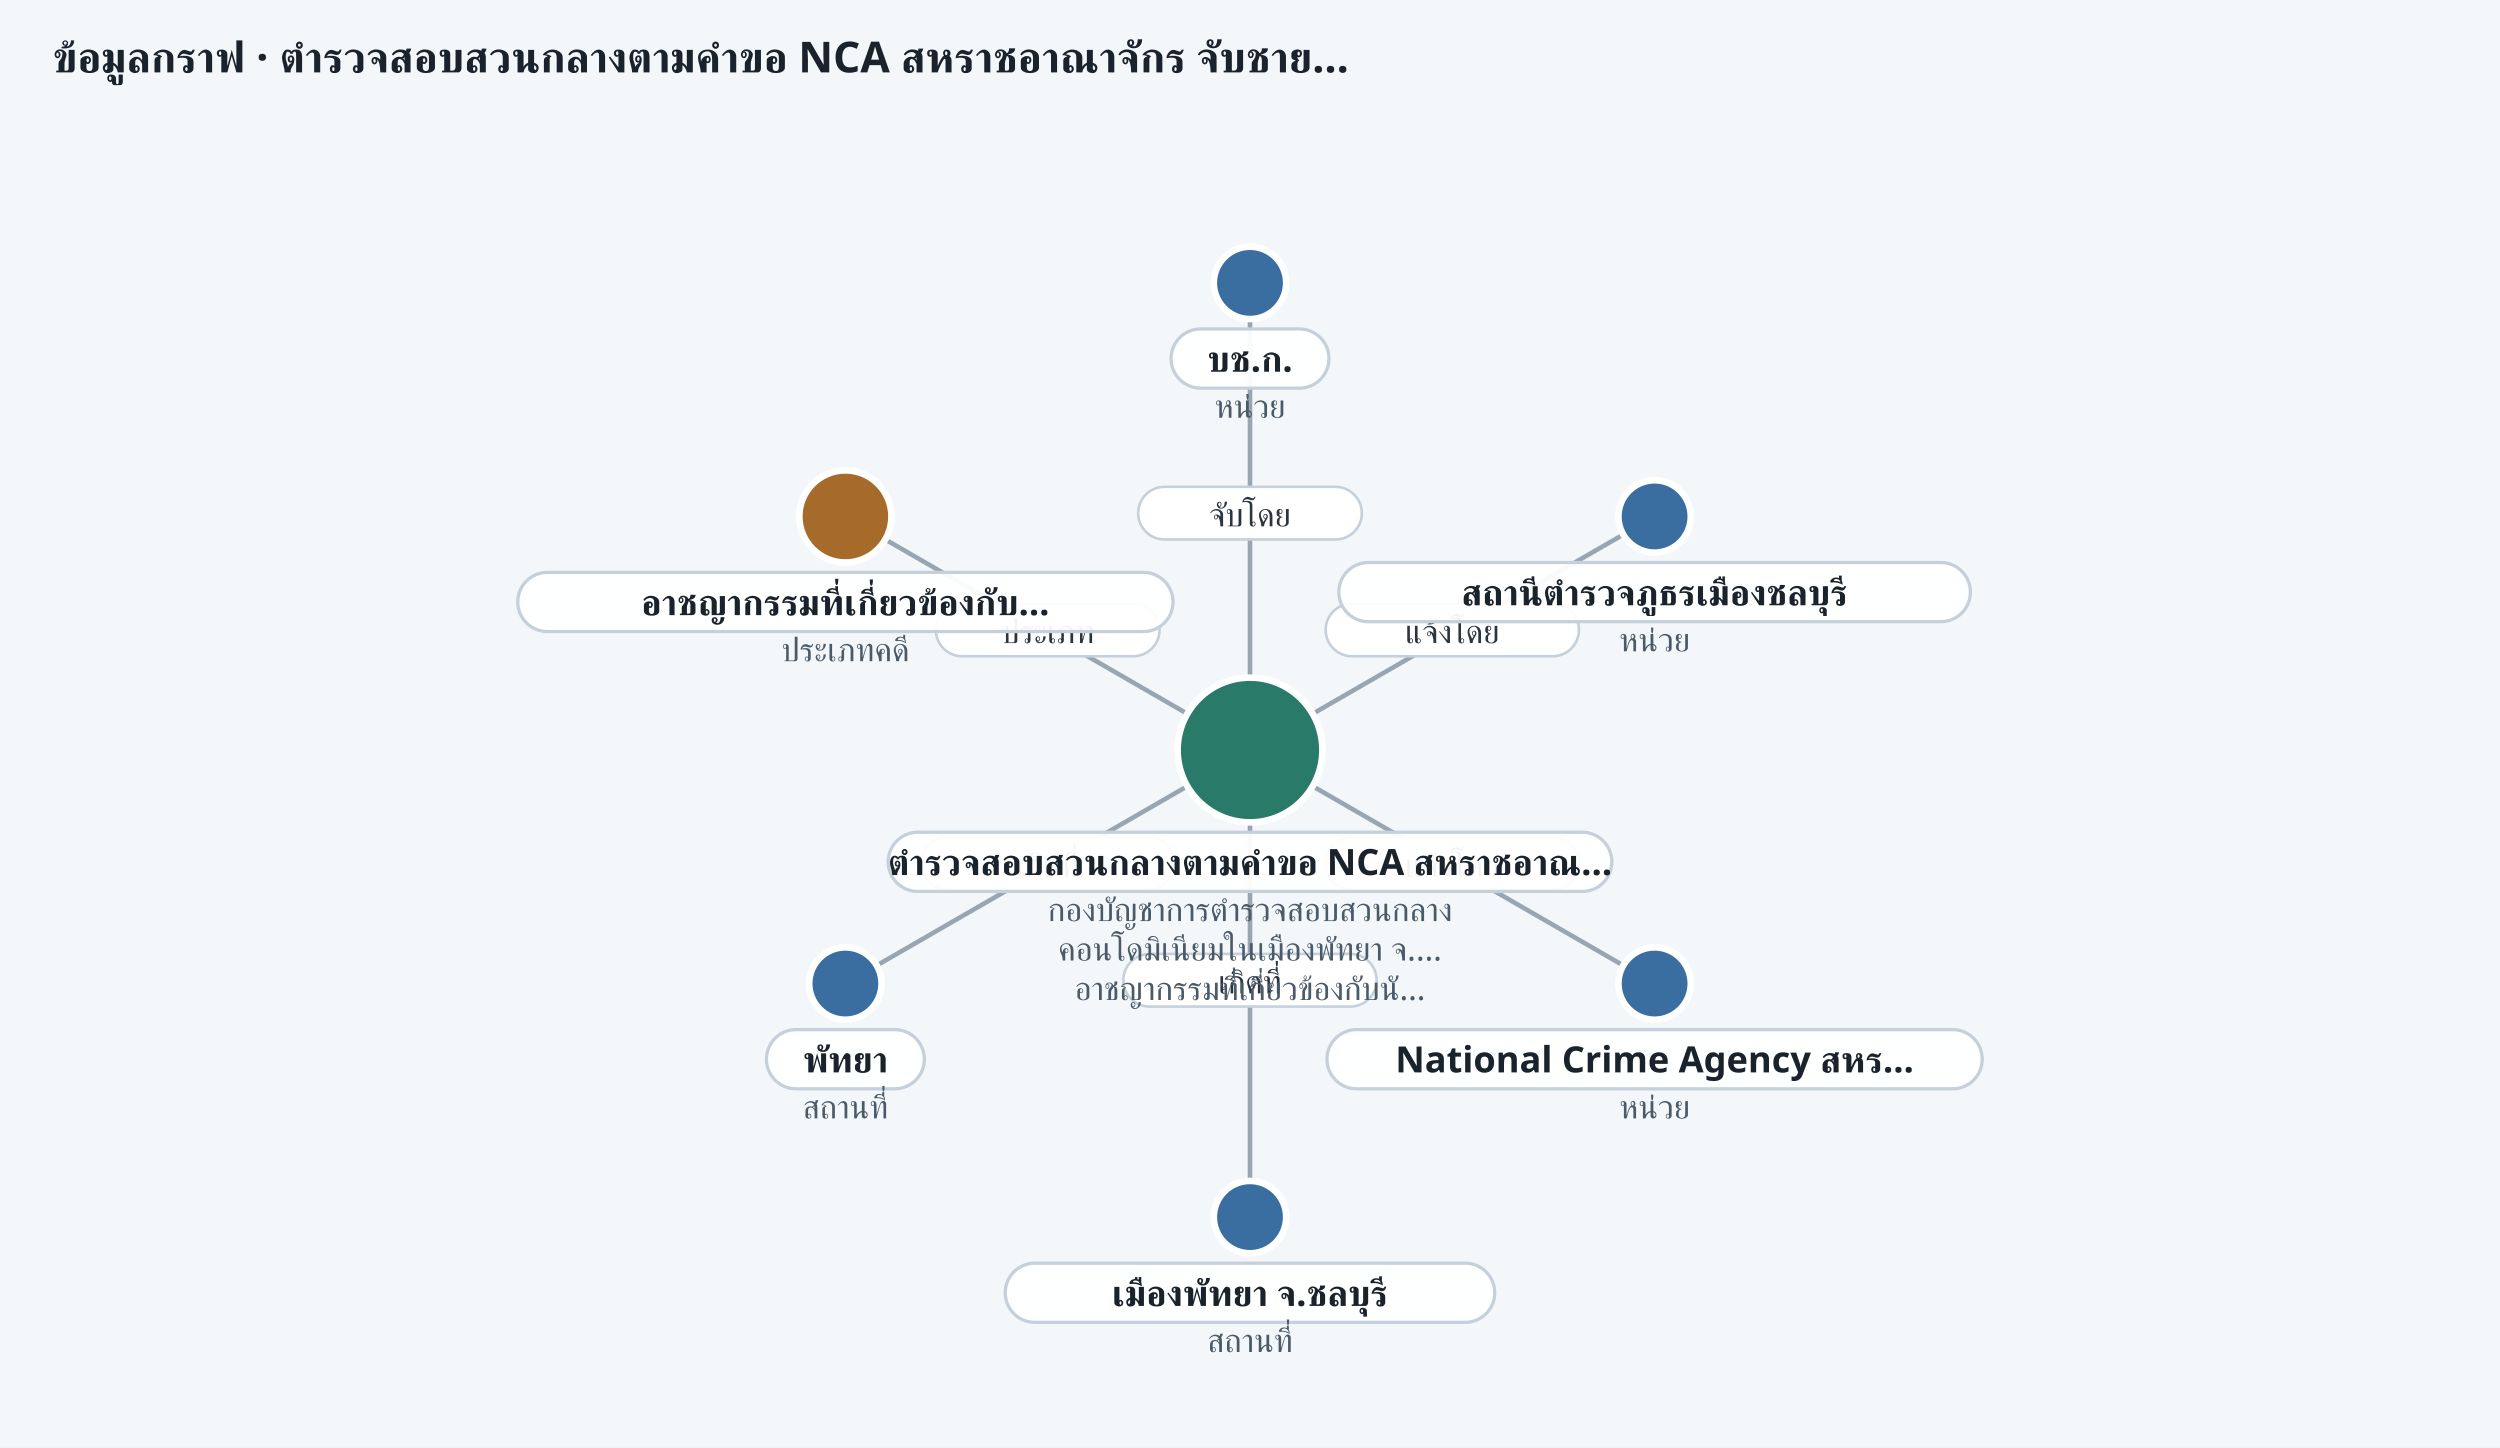
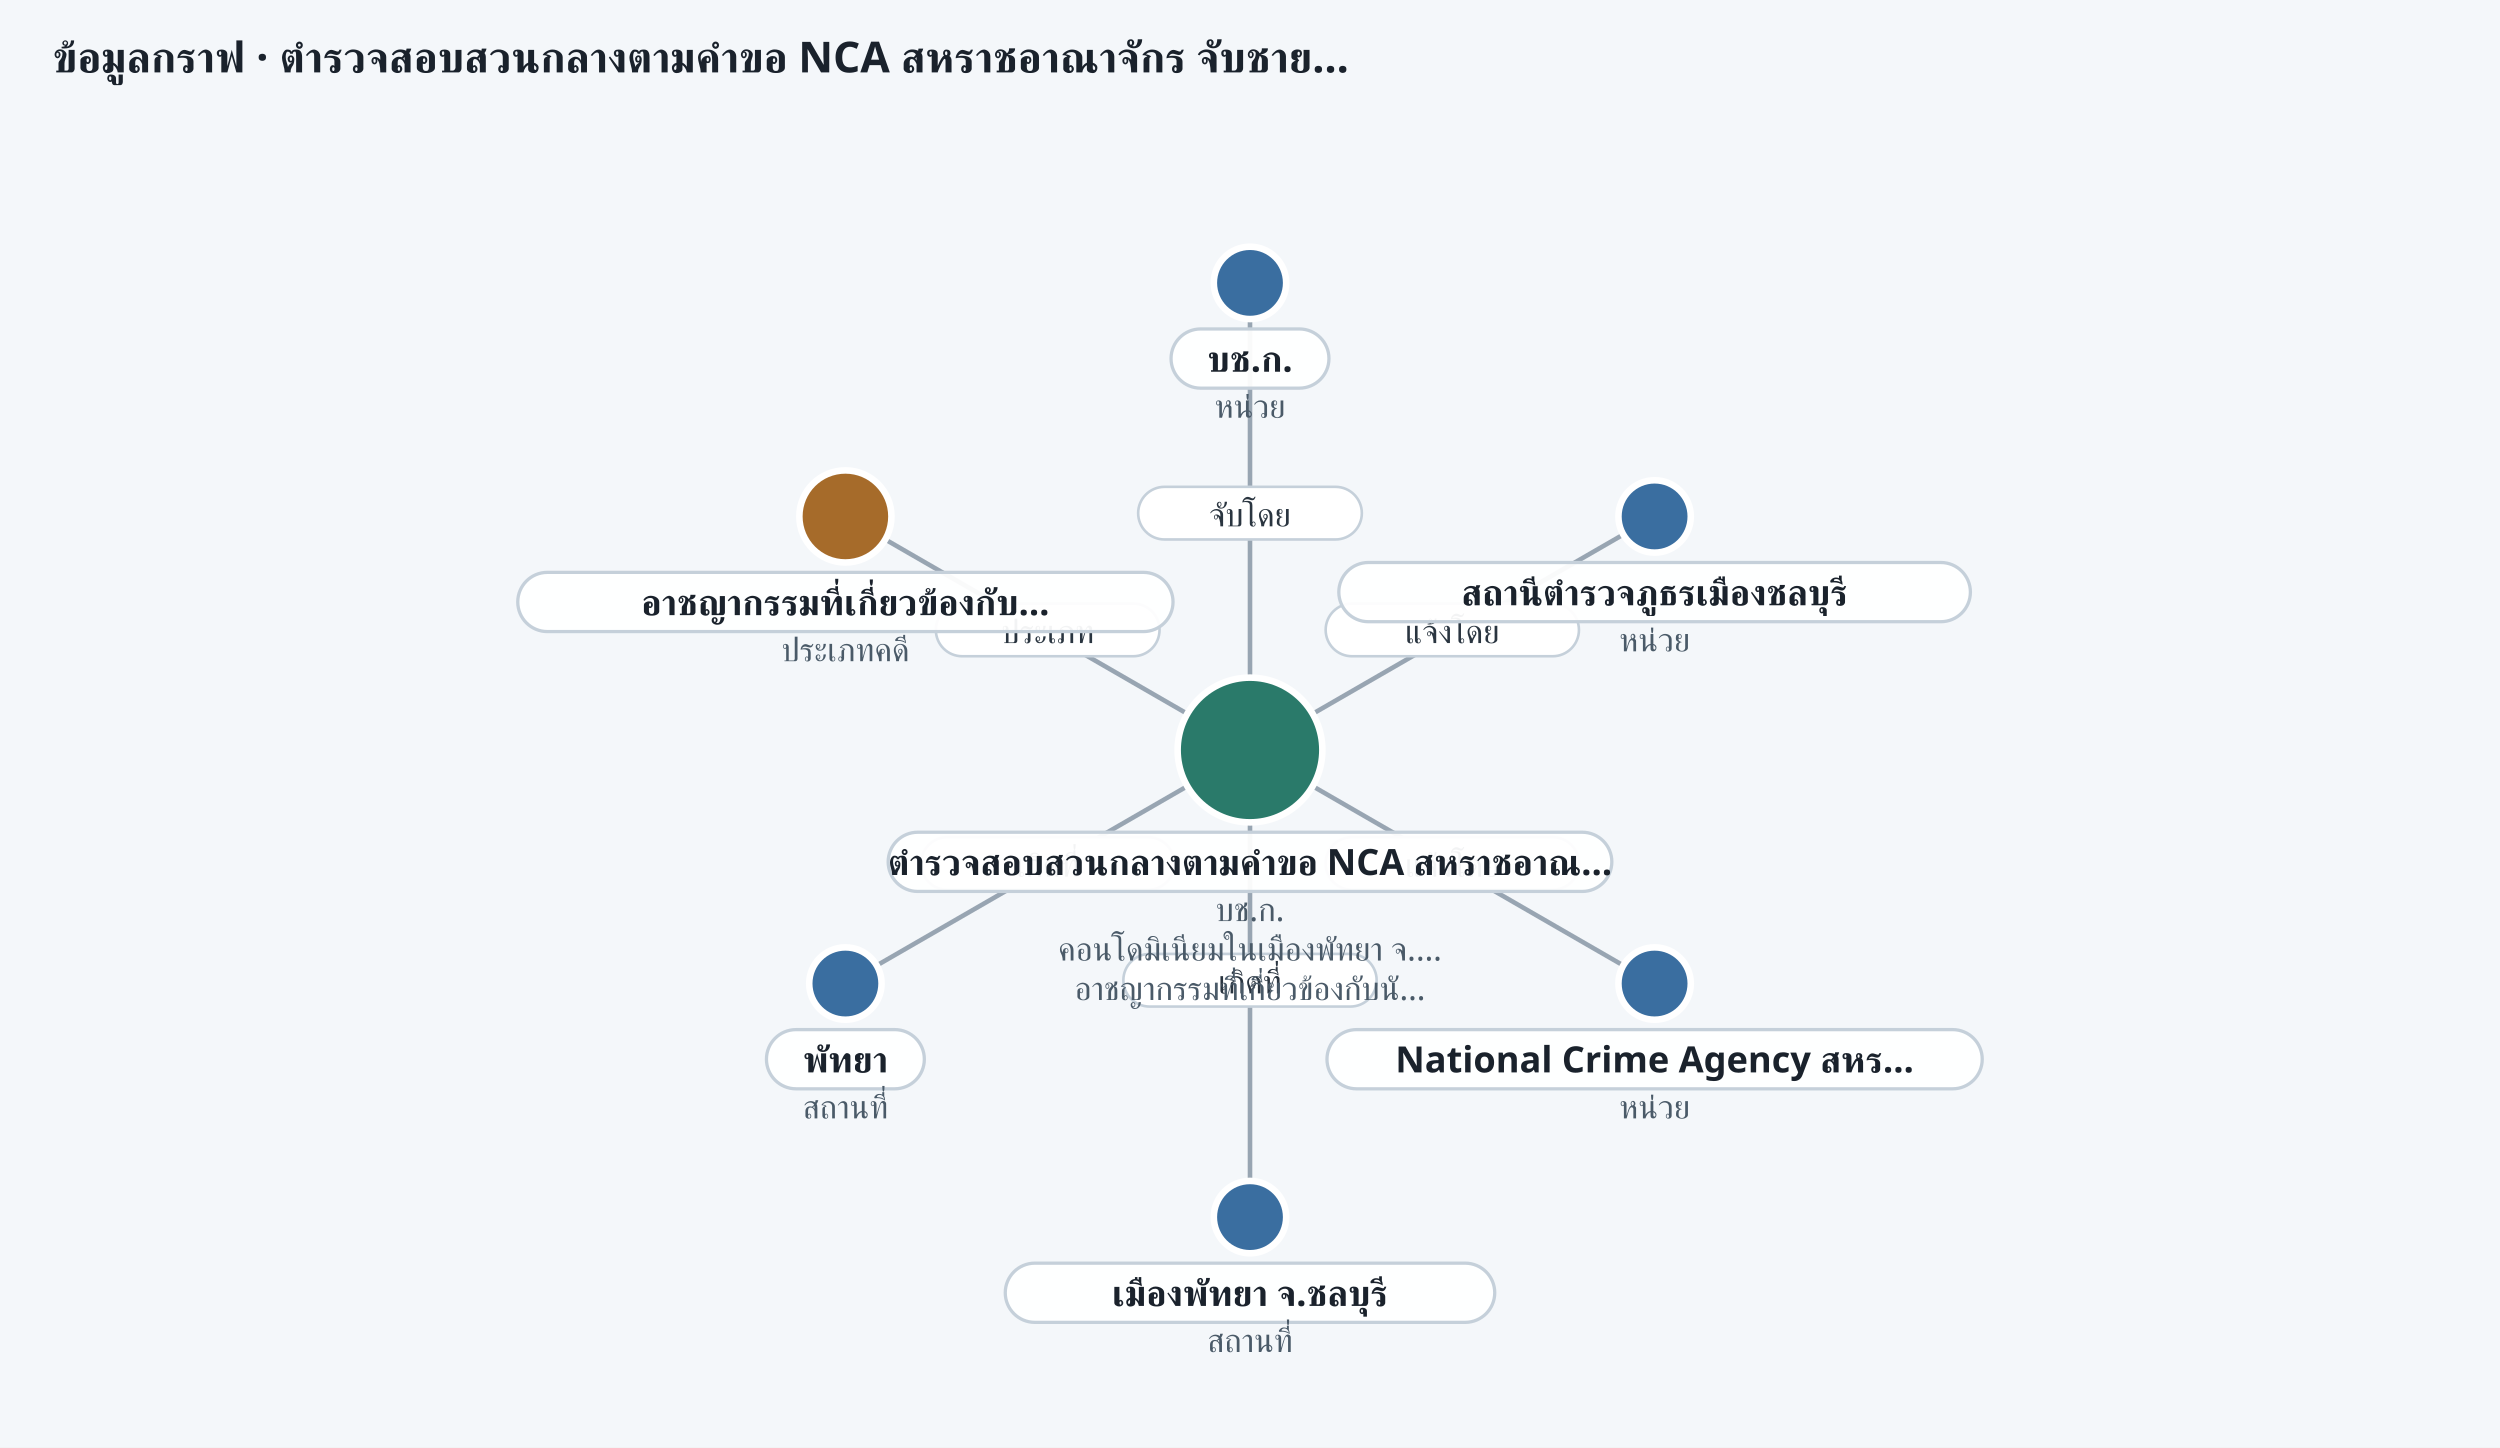
<svg xmlns="http://www.w3.org/2000/svg" width="760" height="440" viewBox="0 0 760 440" role="img" aria-label="ego graph 20261114-tourist-02">
  <rect width="100%" height="100%" fill="#f4f7fa" />
  <text x="16" y="22" font-size="13" font-weight="700" fill="#1a222c" font-family="Sarabun, Anuphan, sans-serif">ข้อมูลกราฟ · ตำรวจสอบสวนกลางตามคำขอ NCA สหราชอาณาจักร จับชาย…</text>
  <line x1="380.0" y1="228.0" x2="380.0" y2="86.0" stroke="#7a8a9a" stroke-width="1.4" opacity="0.75" />
  <rect x="346.0" y="148.0" width="68.0" height="16" rx="8" fill="#fff" stroke="#c5d0da" stroke-width="0.8" />
  <text x="380.0" y="160.0" text-anchor="middle" font-size="10" fill="#2a3540" font-family="Sarabun, Anuphan, sans-serif">จับโดย</text>
  <line x1="380.0" y1="228.0" x2="503.0" y2="157.0" stroke="#7a8a9a" stroke-width="1.4" opacity="0.75" />
  <rect x="403.0" y="183.5" width="77.0" height="16" rx="8" fill="#fff" stroke="#c5d0da" stroke-width="0.8" />
  <text x="441.5" y="195.5" text-anchor="middle" font-size="10" fill="#2a3540" font-family="Sarabun, Anuphan, sans-serif">แจ้งโดย</text>
  <line x1="380.0" y1="228.0" x2="503.0" y2="299.0" stroke="#7a8a9a" stroke-width="1.4" opacity="0.75" />
  <rect x="403.0" y="254.5" width="77.0" height="16" rx="8" fill="#fff" stroke="#c5d0da" stroke-width="0.8" />
  <text x="441.5" y="266.5" text-anchor="middle" font-size="10" fill="#2a3540" font-family="Sarabun, Anuphan, sans-serif">แจ้งโดย</text>
  <line x1="380.0" y1="228.0" x2="380.0" y2="370.0" stroke="#7a8a9a" stroke-width="1.4" opacity="0.75" />
  <rect x="341.5" y="290.0" width="77.0" height="16" rx="8" fill="#fff" stroke="#c5d0da" stroke-width="0.8" />
  <text x="380.0" y="302.0" text-anchor="middle" font-size="10" fill="#2a3540" font-family="Sarabun, Anuphan, sans-serif">เกิดที่</text>
  <line x1="380.0" y1="228.0" x2="257.0" y2="299.0" stroke="#7a8a9a" stroke-width="1.4" opacity="0.75" />
  <rect x="280.0" y="254.5" width="77.0" height="16" rx="8" fill="#fff" stroke="#c5d0da" stroke-width="0.8" />
  <text x="318.5" y="266.5" text-anchor="middle" font-size="10" fill="#2a3540" font-family="Sarabun, Anuphan, sans-serif">เกิดที่</text>
  <line x1="380.0" y1="228.0" x2="257.0" y2="157.0" stroke="#7a8a9a" stroke-width="1.4" opacity="0.75" />
  <rect x="284.5" y="183.5" width="68.0" height="16" rx="8" fill="#fff" stroke="#c5d0da" stroke-width="0.8" />
  <text x="318.5" y="195.5" text-anchor="middle" font-size="10" fill="#2a3540" font-family="Sarabun, Anuphan, sans-serif">ประเภท</text>
  <circle cx="380.0" cy="228.0" r="22" fill="#2a7a6a" stroke="#fff" stroke-width="2" />
  <rect x="270.0" y="253.0" width="220.0" height="18" rx="9" fill="rgba(255,255,255,0.94)" stroke="#c5d0da" />
  <text x="380.0" y="266.0" text-anchor="middle" font-size="11" font-weight="600" fill="#1a222c" font-family="Sarabun, Anuphan, sans-serif">ตำรวจสอบสวนกลางตามคำขอ NCA สหราชอาณ…</text>
-   <text x="380.0" y="280.0" text-anchor="middle" font-size="10" fill="#4a5a68" font-family="Sarabun, Anuphan, sans-serif">กองบัญชาการตำรวจสอบสวนกลาง</text>
+   <text x="380.0" y="280.0" text-anchor="middle" font-size="10" fill="#4a5a68" font-family="Sarabun, Anuphan, sans-serif">บช.ก.</text>
  <text x="380.0" y="292.0" text-anchor="middle" font-size="10" fill="#4a5a68" font-family="Sarabun, Anuphan, sans-serif">คอนโดมิเนียมในเมืองพัทยา จ.…</text>
  <text x="380.0" y="304.0" text-anchor="middle" font-size="10" fill="#4a5a68" font-family="Sarabun, Anuphan, sans-serif">อาชญากรรมที่เกี่ยวข้องกับนั…</text>
  <circle cx="380.0" cy="86.0" r="11" fill="#3a6ea0" stroke="#fff" stroke-width="2" />
  <rect x="356.0" y="100.0" width="48.0" height="18" rx="9" fill="rgba(255,255,255,0.94)" stroke="#c5d0da" />
  <text x="380.0" y="113.0" text-anchor="middle" font-size="11" font-weight="600" fill="#1a222c" font-family="Sarabun, Anuphan, sans-serif">บช.ก.</text>
  <text x="380.0" y="127.0" text-anchor="middle" font-size="10" fill="#4a5a68" font-family="Sarabun, Anuphan, sans-serif">หน่วย</text>
  <circle cx="503.0" cy="157.0" r="11" fill="#3a6ea0" stroke="#fff" stroke-width="2" />
  <rect x="407.0" y="171.0" width="192.0" height="18" rx="9" fill="rgba(255,255,255,0.94)" stroke="#c5d0da" />
  <text x="503.0" y="184.0" text-anchor="middle" font-size="11" font-weight="600" fill="#1a222c" font-family="Sarabun, Anuphan, sans-serif">สถานีตำรวจภูธรเมืองชลบุรี</text>
  <text x="503.0" y="198.0" text-anchor="middle" font-size="10" fill="#4a5a68" font-family="Sarabun, Anuphan, sans-serif">หน่วย</text>
  <circle cx="503.0" cy="299.0" r="11" fill="#3a6ea0" stroke="#fff" stroke-width="2" />
  <rect x="403.4" y="313.0" width="199.2" height="18" rx="9" fill="rgba(255,255,255,0.94)" stroke="#c5d0da" />
  <text x="503.0" y="326.0" text-anchor="middle" font-size="11" font-weight="600" fill="#1a222c" font-family="Sarabun, Anuphan, sans-serif">National Crime Agency สหร…</text>
  <text x="503.0" y="340.0" text-anchor="middle" font-size="10" fill="#4a5a68" font-family="Sarabun, Anuphan, sans-serif">หน่วย</text>
  <circle cx="380.0" cy="370.0" r="11" fill="#3a6ea0" stroke="#fff" stroke-width="2" />
  <rect x="305.6" y="384.0" width="148.8" height="18" rx="9" fill="rgba(255,255,255,0.94)" stroke="#c5d0da" />
  <text x="380.0" y="397.0" text-anchor="middle" font-size="11" font-weight="600" fill="#1a222c" font-family="Sarabun, Anuphan, sans-serif">เมืองพัทยา จ.ชลบุรี</text>
  <text x="380.0" y="411.0" text-anchor="middle" font-size="10" fill="#4a5a68" font-family="Sarabun, Anuphan, sans-serif">สถานที่</text>
  <circle cx="257.0" cy="299.0" r="11" fill="#3a6ea0" stroke="#fff" stroke-width="2" />
  <rect x="233.0" y="313.0" width="48.0" height="18" rx="9" fill="rgba(255,255,255,0.94)" stroke="#c5d0da" />
  <text x="257.0" y="326.0" text-anchor="middle" font-size="11" font-weight="600" fill="#1a222c" font-family="Sarabun, Anuphan, sans-serif">พัทยา</text>
  <text x="257.0" y="340.0" text-anchor="middle" font-size="10" fill="#4a5a68" font-family="Sarabun, Anuphan, sans-serif">สถานที่</text>
  <circle cx="257.0" cy="157.0" r="14" fill="#a66b2a" stroke="#fff" stroke-width="2" />
  <rect x="157.4" y="174.0" width="199.2" height="18" rx="9" fill="rgba(255,255,255,0.94)" stroke="#c5d0da" />
  <text x="257.0" y="187.0" text-anchor="middle" font-size="11" font-weight="600" fill="#1a222c" font-family="Sarabun, Anuphan, sans-serif">อาชญากรรมที่เกี่ยวข้องกับ…</text>
  <text x="257.0" y="201.0" text-anchor="middle" font-size="10" fill="#4a5a68" font-family="Sarabun, Anuphan, sans-serif">ประเภทคดี</text>
</svg>
